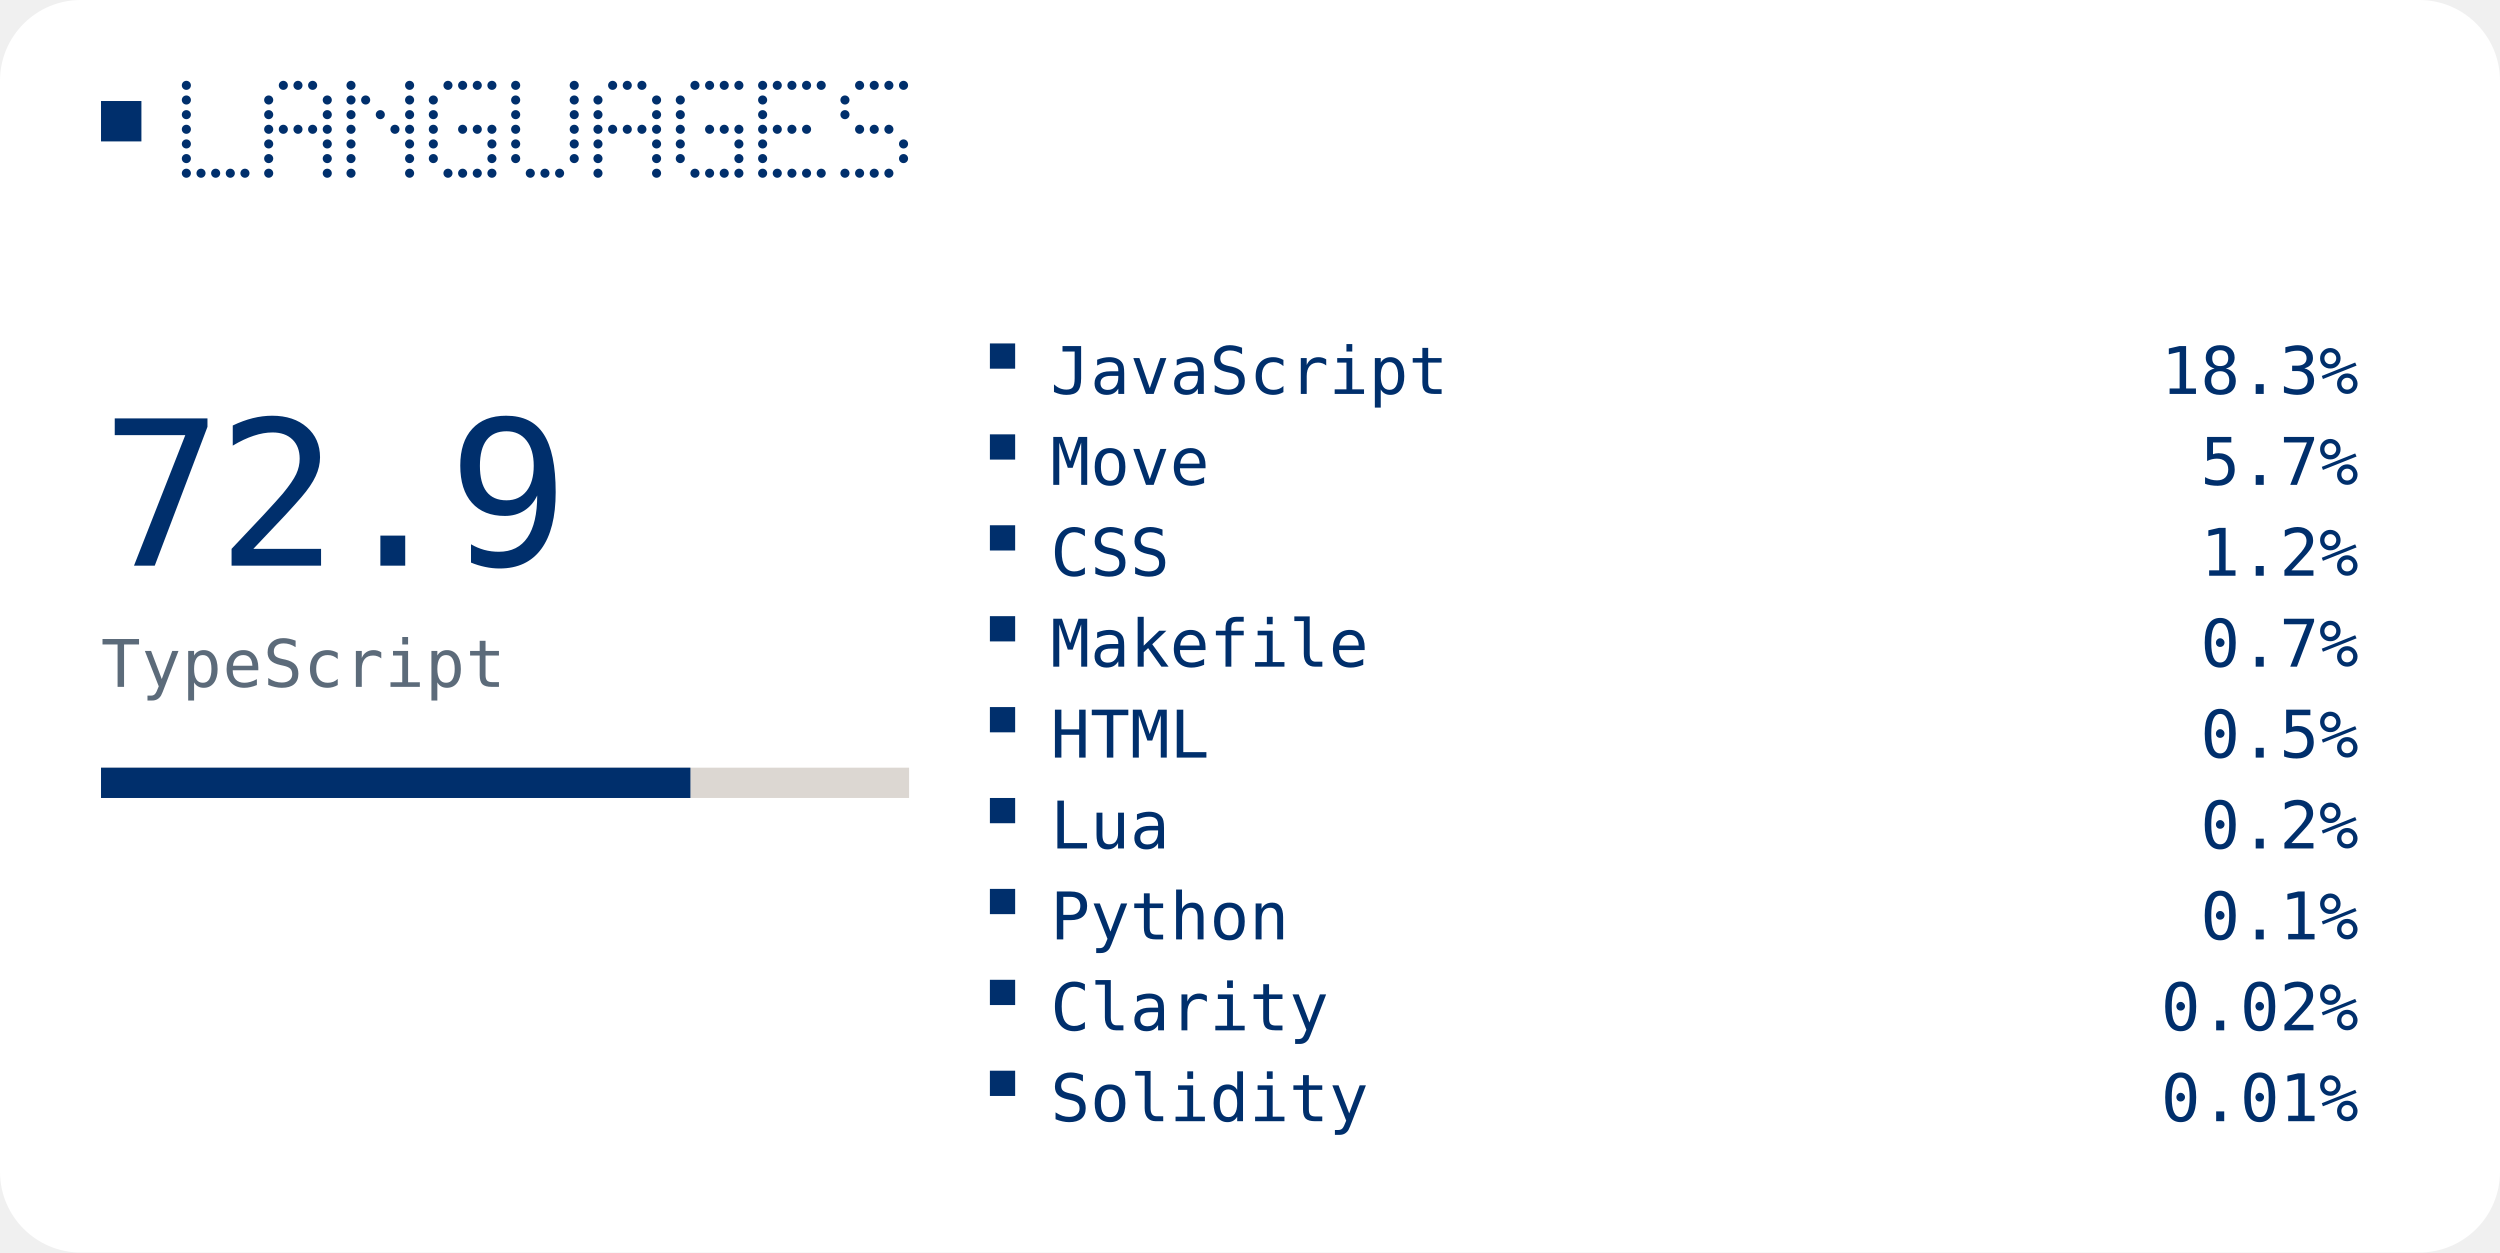
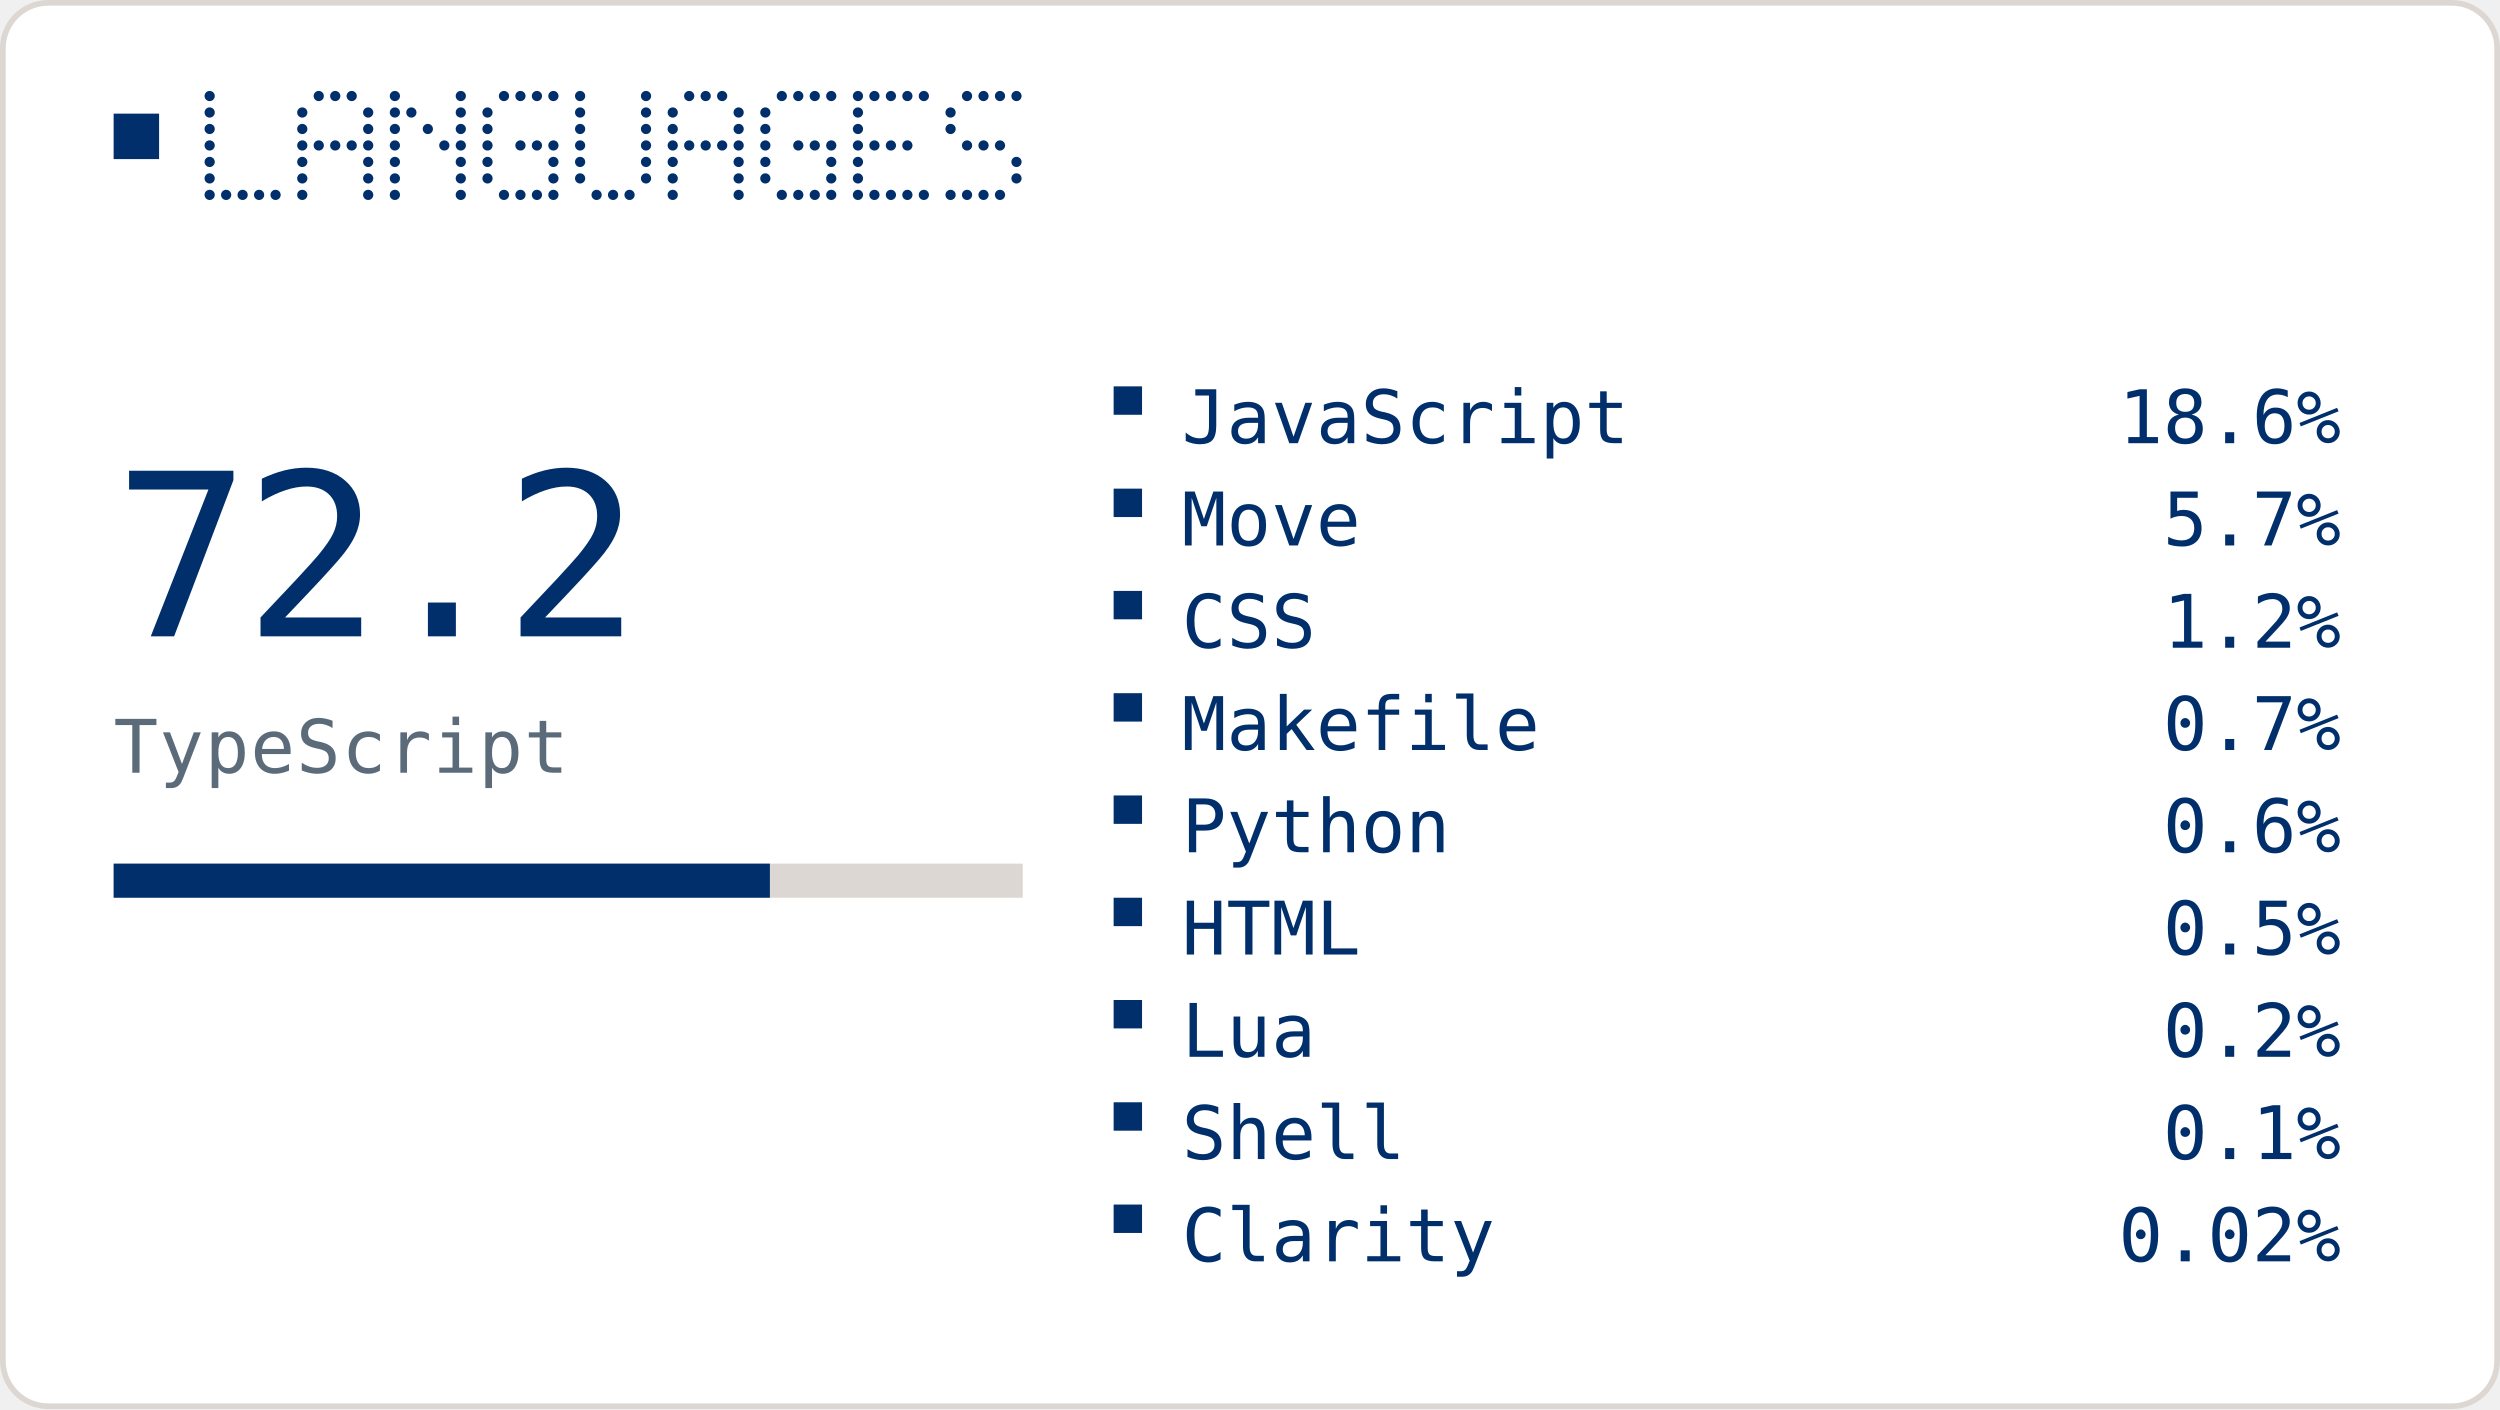
- <svg xmlns="http://www.w3.org/2000/svg" width="495" height="248" viewBox="0 0 495 248" role="img">
-   <rect width="495" height="248" rx="16" fill="#FFFFFF" />
+ <svg xmlns="http://www.w3.org/2000/svg" width="440" height="248" viewBox="0 0 440 248" role="img">
+   <rect x="0.5" y="0.5" width="439" height="247" rx="8" fill="#FFFFFF" stroke="#DCD7D2" />
  <rect x="20" y="20" width="8" height="8" fill="#002F6C" />
  <circle cx="36.9" cy="16.9" r="0.90" fill="#002F6C" />
  <circle cx="36.9" cy="19.8" r="0.90" fill="#002F6C" />
  <circle cx="36.9" cy="22.7" r="0.90" fill="#002F6C" />
  <circle cx="36.9" cy="25.6" r="0.90" fill="#002F6C" />
  <circle cx="36.9" cy="28.5" r="0.90" fill="#002F6C" />
  <circle cx="36.9" cy="31.4" r="0.90" fill="#002F6C" />
  <circle cx="36.9" cy="34.3" r="0.90" fill="#002F6C" />
  <circle cx="39.8" cy="34.3" r="0.90" fill="#002F6C" />
  <circle cx="42.7" cy="34.3" r="0.90" fill="#002F6C" />
  <circle cx="45.6" cy="34.3" r="0.90" fill="#002F6C" />
  <circle cx="48.5" cy="34.3" r="0.90" fill="#002F6C" />
  <circle cx="56.1" cy="16.9" r="0.90" fill="#002F6C" />
  <circle cx="59.0" cy="16.9" r="0.90" fill="#002F6C" />
  <circle cx="61.9" cy="16.9" r="0.90" fill="#002F6C" />
  <circle cx="53.2" cy="19.8" r="0.90" fill="#002F6C" />
  <circle cx="64.8" cy="19.8" r="0.90" fill="#002F6C" />
  <circle cx="53.2" cy="22.7" r="0.90" fill="#002F6C" />
  <circle cx="64.8" cy="22.7" r="0.90" fill="#002F6C" />
  <circle cx="53.2" cy="25.6" r="0.90" fill="#002F6C" />
  <circle cx="56.1" cy="25.6" r="0.90" fill="#002F6C" />
  <circle cx="59.0" cy="25.6" r="0.90" fill="#002F6C" />
  <circle cx="61.9" cy="25.6" r="0.90" fill="#002F6C" />
  <circle cx="64.8" cy="25.6" r="0.90" fill="#002F6C" />
  <circle cx="53.2" cy="28.5" r="0.90" fill="#002F6C" />
  <circle cx="64.8" cy="28.5" r="0.90" fill="#002F6C" />
  <circle cx="53.2" cy="31.4" r="0.90" fill="#002F6C" />
  <circle cx="64.8" cy="31.4" r="0.90" fill="#002F6C" />
  <circle cx="53.2" cy="34.3" r="0.90" fill="#002F6C" />
  <circle cx="64.8" cy="34.3" r="0.90" fill="#002F6C" />
  <circle cx="69.5" cy="16.9" r="0.90" fill="#002F6C" />
  <circle cx="81.1" cy="16.9" r="0.90" fill="#002F6C" />
  <circle cx="69.5" cy="19.8" r="0.90" fill="#002F6C" />
  <circle cx="72.4" cy="19.8" r="0.90" fill="#002F6C" />
  <circle cx="81.1" cy="19.8" r="0.90" fill="#002F6C" />
  <circle cx="69.5" cy="22.7" r="0.90" fill="#002F6C" />
  <circle cx="75.3" cy="22.7" r="0.90" fill="#002F6C" />
  <circle cx="81.1" cy="22.7" r="0.90" fill="#002F6C" />
  <circle cx="69.5" cy="25.6" r="0.90" fill="#002F6C" />
  <circle cx="78.2" cy="25.6" r="0.90" fill="#002F6C" />
  <circle cx="81.1" cy="25.6" r="0.90" fill="#002F6C" />
  <circle cx="69.5" cy="28.5" r="0.90" fill="#002F6C" />
  <circle cx="81.1" cy="28.5" r="0.90" fill="#002F6C" />
  <circle cx="69.5" cy="31.4" r="0.90" fill="#002F6C" />
  <circle cx="81.1" cy="31.4" r="0.90" fill="#002F6C" />
  <circle cx="69.5" cy="34.3" r="0.90" fill="#002F6C" />
  <circle cx="81.1" cy="34.3" r="0.90" fill="#002F6C" />
  <circle cx="88.7" cy="16.9" r="0.90" fill="#002F6C" />
  <circle cx="91.6" cy="16.9" r="0.90" fill="#002F6C" />
  <circle cx="94.5" cy="16.9" r="0.90" fill="#002F6C" />
  <circle cx="97.4" cy="16.9" r="0.90" fill="#002F6C" />
  <circle cx="85.8" cy="19.8" r="0.90" fill="#002F6C" />
  <circle cx="85.8" cy="22.7" r="0.90" fill="#002F6C" />
  <circle cx="85.8" cy="25.6" r="0.90" fill="#002F6C" />
  <circle cx="91.6" cy="25.6" r="0.90" fill="#002F6C" />
  <circle cx="94.5" cy="25.6" r="0.90" fill="#002F6C" />
  <circle cx="97.4" cy="25.6" r="0.90" fill="#002F6C" />
  <circle cx="85.8" cy="28.5" r="0.90" fill="#002F6C" />
  <circle cx="97.4" cy="28.5" r="0.90" fill="#002F6C" />
  <circle cx="85.8" cy="31.4" r="0.90" fill="#002F6C" />
  <circle cx="97.4" cy="31.4" r="0.90" fill="#002F6C" />
  <circle cx="88.7" cy="34.3" r="0.90" fill="#002F6C" />
  <circle cx="91.6" cy="34.3" r="0.90" fill="#002F6C" />
  <circle cx="94.5" cy="34.3" r="0.90" fill="#002F6C" />
  <circle cx="97.4" cy="34.3" r="0.90" fill="#002F6C" />
  <circle cx="102.1" cy="16.9" r="0.90" fill="#002F6C" />
  <circle cx="113.7" cy="16.9" r="0.90" fill="#002F6C" />
  <circle cx="102.1" cy="19.8" r="0.90" fill="#002F6C" />
  <circle cx="113.7" cy="19.8" r="0.90" fill="#002F6C" />
  <circle cx="102.1" cy="22.7" r="0.90" fill="#002F6C" />
  <circle cx="113.7" cy="22.7" r="0.90" fill="#002F6C" />
  <circle cx="102.1" cy="25.6" r="0.90" fill="#002F6C" />
  <circle cx="113.7" cy="25.6" r="0.90" fill="#002F6C" />
  <circle cx="102.1" cy="28.5" r="0.90" fill="#002F6C" />
  <circle cx="113.7" cy="28.5" r="0.90" fill="#002F6C" />
  <circle cx="102.1" cy="31.4" r="0.90" fill="#002F6C" />
  <circle cx="113.7" cy="31.4" r="0.90" fill="#002F6C" />
  <circle cx="105.0" cy="34.3" r="0.90" fill="#002F6C" />
  <circle cx="107.9" cy="34.3" r="0.90" fill="#002F6C" />
  <circle cx="110.8" cy="34.3" r="0.90" fill="#002F6C" />
  <circle cx="121.3" cy="16.9" r="0.90" fill="#002F6C" />
  <circle cx="124.2" cy="16.9" r="0.90" fill="#002F6C" />
  <circle cx="127.1" cy="16.9" r="0.90" fill="#002F6C" />
  <circle cx="118.4" cy="19.8" r="0.90" fill="#002F6C" />
  <circle cx="130.0" cy="19.8" r="0.90" fill="#002F6C" />
  <circle cx="118.4" cy="22.7" r="0.90" fill="#002F6C" />
  <circle cx="130.0" cy="22.7" r="0.90" fill="#002F6C" />
  <circle cx="118.4" cy="25.6" r="0.90" fill="#002F6C" />
  <circle cx="121.3" cy="25.6" r="0.90" fill="#002F6C" />
  <circle cx="124.2" cy="25.6" r="0.90" fill="#002F6C" />
  <circle cx="127.1" cy="25.6" r="0.90" fill="#002F6C" />
  <circle cx="130.0" cy="25.6" r="0.90" fill="#002F6C" />
  <circle cx="118.4" cy="28.5" r="0.90" fill="#002F6C" />
  <circle cx="130.0" cy="28.5" r="0.90" fill="#002F6C" />
  <circle cx="118.4" cy="31.4" r="0.90" fill="#002F6C" />
  <circle cx="130.0" cy="31.4" r="0.90" fill="#002F6C" />
  <circle cx="118.4" cy="34.3" r="0.90" fill="#002F6C" />
  <circle cx="130.0" cy="34.3" r="0.90" fill="#002F6C" />
  <circle cx="137.6" cy="16.9" r="0.90" fill="#002F6C" />
  <circle cx="140.5" cy="16.9" r="0.90" fill="#002F6C" />
  <circle cx="143.4" cy="16.9" r="0.90" fill="#002F6C" />
  <circle cx="146.3" cy="16.9" r="0.90" fill="#002F6C" />
  <circle cx="134.7" cy="19.8" r="0.90" fill="#002F6C" />
  <circle cx="134.7" cy="22.7" r="0.90" fill="#002F6C" />
  <circle cx="134.7" cy="25.6" r="0.90" fill="#002F6C" />
  <circle cx="140.5" cy="25.6" r="0.90" fill="#002F6C" />
  <circle cx="143.4" cy="25.6" r="0.90" fill="#002F6C" />
  <circle cx="146.3" cy="25.6" r="0.90" fill="#002F6C" />
  <circle cx="134.7" cy="28.5" r="0.90" fill="#002F6C" />
  <circle cx="146.3" cy="28.5" r="0.90" fill="#002F6C" />
  <circle cx="134.7" cy="31.4" r="0.90" fill="#002F6C" />
  <circle cx="146.3" cy="31.4" r="0.90" fill="#002F6C" />
  <circle cx="137.6" cy="34.3" r="0.90" fill="#002F6C" />
  <circle cx="140.5" cy="34.3" r="0.90" fill="#002F6C" />
  <circle cx="143.4" cy="34.3" r="0.90" fill="#002F6C" />
  <circle cx="146.3" cy="34.3" r="0.90" fill="#002F6C" />
  <circle cx="151.0" cy="16.9" r="0.90" fill="#002F6C" />
  <circle cx="153.9" cy="16.9" r="0.90" fill="#002F6C" />
  <circle cx="156.8" cy="16.9" r="0.90" fill="#002F6C" />
  <circle cx="159.7" cy="16.9" r="0.90" fill="#002F6C" />
  <circle cx="162.6" cy="16.9" r="0.90" fill="#002F6C" />
  <circle cx="151.0" cy="19.8" r="0.90" fill="#002F6C" />
  <circle cx="151.0" cy="22.7" r="0.90" fill="#002F6C" />
  <circle cx="151.0" cy="25.6" r="0.90" fill="#002F6C" />
  <circle cx="153.9" cy="25.6" r="0.90" fill="#002F6C" />
  <circle cx="156.8" cy="25.6" r="0.90" fill="#002F6C" />
  <circle cx="159.7" cy="25.6" r="0.90" fill="#002F6C" />
  <circle cx="151.0" cy="28.5" r="0.90" fill="#002F6C" />
  <circle cx="151.0" cy="31.4" r="0.90" fill="#002F6C" />
  <circle cx="151.0" cy="34.3" r="0.90" fill="#002F6C" />
  <circle cx="153.9" cy="34.3" r="0.90" fill="#002F6C" />
  <circle cx="156.8" cy="34.3" r="0.90" fill="#002F6C" />
  <circle cx="159.7" cy="34.3" r="0.90" fill="#002F6C" />
  <circle cx="162.6" cy="34.3" r="0.90" fill="#002F6C" />
  <circle cx="170.2" cy="16.9" r="0.90" fill="#002F6C" />
  <circle cx="173.1" cy="16.9" r="0.90" fill="#002F6C" />
  <circle cx="176.0" cy="16.9" r="0.90" fill="#002F6C" />
  <circle cx="178.9" cy="16.9" r="0.90" fill="#002F6C" />
  <circle cx="167.3" cy="19.8" r="0.90" fill="#002F6C" />
  <circle cx="167.3" cy="22.7" r="0.90" fill="#002F6C" />
  <circle cx="170.2" cy="25.6" r="0.90" fill="#002F6C" />
  <circle cx="173.1" cy="25.6" r="0.90" fill="#002F6C" />
  <circle cx="176.0" cy="25.6" r="0.90" fill="#002F6C" />
  <circle cx="178.9" cy="28.5" r="0.90" fill="#002F6C" />
  <circle cx="178.9" cy="31.4" r="0.90" fill="#002F6C" />
  <circle cx="167.3" cy="34.3" r="0.90" fill="#002F6C" />
  <circle cx="170.2" cy="34.3" r="0.90" fill="#002F6C" />
  <circle cx="173.1" cy="34.3" r="0.90" fill="#002F6C" />
  <circle cx="176.0" cy="34.3" r="0.90" fill="#002F6C" />
-   <text x="20" y="112" fill="#002F6C" text-anchor="start" font-family="ui-monospace, Geist Mono, monospace" font-size="40" letter-spacing="-1.2" dominant-baseline="auto">72.9</text>
+   <text x="20" y="112" fill="#002F6C" text-anchor="start" font-family="ui-monospace, Geist Mono, monospace" font-size="40" letter-spacing="-1.2" dominant-baseline="auto">72.2</text>
  <text x="20" y="136" fill="#5C6B7A" text-anchor="start" font-family="ui-monospace, Geist Mono, monospace" font-size="13" letter-spacing="0.2" dominant-baseline="auto">TypeScript</text>
  <rect x="20.0" y="152.0" width="160.0" height="6" fill="#DCD7D2" />
-   <rect x="20.0" y="152.0" width="116.7" height="6" fill="#002F6C" />
+   <rect x="20.0" y="152.0" width="115.5" height="6" fill="#002F6C" />
  <rect x="196.0" y="68" width="5" height="5" fill="#002F6C" />
  <text x="208.0" y="78" fill="#002F6C" text-anchor="start" font-family="ui-monospace, Geist Mono, monospace" font-size="13" letter-spacing="0.05" dominant-baseline="auto">JavaScript</text>
-   <text x="467.0" y="78" fill="#002F6C" text-anchor="end" font-family="ui-monospace, Geist Mono, monospace" font-size="13" letter-spacing="0" dominant-baseline="auto">18.3%</text>
+   <text x="412.0" y="78" fill="#002F6C" text-anchor="end" font-family="ui-monospace, Geist Mono, monospace" font-size="13" letter-spacing="0" dominant-baseline="auto">18.6%</text>
  <rect x="196.0" y="86" width="5" height="5" fill="#002F6C" />
  <text x="208.0" y="96" fill="#002F6C" text-anchor="start" font-family="ui-monospace, Geist Mono, monospace" font-size="13" letter-spacing="0.05" dominant-baseline="auto">Move</text>
-   <text x="467.0" y="96" fill="#002F6C" text-anchor="end" font-family="ui-monospace, Geist Mono, monospace" font-size="13" letter-spacing="0" dominant-baseline="auto">5.7%</text>
+   <text x="412.0" y="96" fill="#002F6C" text-anchor="end" font-family="ui-monospace, Geist Mono, monospace" font-size="13" letter-spacing="0" dominant-baseline="auto">5.7%</text>
  <rect x="196.0" y="104" width="5" height="5" fill="#002F6C" />
  <text x="208.0" y="114" fill="#002F6C" text-anchor="start" font-family="ui-monospace, Geist Mono, monospace" font-size="13" letter-spacing="0.05" dominant-baseline="auto">CSS</text>
-   <text x="467.0" y="114" fill="#002F6C" text-anchor="end" font-family="ui-monospace, Geist Mono, monospace" font-size="13" letter-spacing="0" dominant-baseline="auto">1.2%</text>
+   <text x="412.0" y="114" fill="#002F6C" text-anchor="end" font-family="ui-monospace, Geist Mono, monospace" font-size="13" letter-spacing="0" dominant-baseline="auto">1.2%</text>
  <rect x="196.0" y="122" width="5" height="5" fill="#002F6C" />
  <text x="208.0" y="132" fill="#002F6C" text-anchor="start" font-family="ui-monospace, Geist Mono, monospace" font-size="13" letter-spacing="0.05" dominant-baseline="auto">Makefile</text>
-   <text x="467.0" y="132" fill="#002F6C" text-anchor="end" font-family="ui-monospace, Geist Mono, monospace" font-size="13" letter-spacing="0" dominant-baseline="auto">0.7%</text>
+   <text x="412.0" y="132" fill="#002F6C" text-anchor="end" font-family="ui-monospace, Geist Mono, monospace" font-size="13" letter-spacing="0" dominant-baseline="auto">0.7%</text>
  <rect x="196.0" y="140" width="5" height="5" fill="#002F6C" />
-   <text x="208.0" y="150" fill="#002F6C" text-anchor="start" font-family="ui-monospace, Geist Mono, monospace" font-size="13" letter-spacing="0.05" dominant-baseline="auto">HTML</text>
-   <text x="467.0" y="150" fill="#002F6C" text-anchor="end" font-family="ui-monospace, Geist Mono, monospace" font-size="13" letter-spacing="0" dominant-baseline="auto">0.5%</text>
+   <text x="208.0" y="150" fill="#002F6C" text-anchor="start" font-family="ui-monospace, Geist Mono, monospace" font-size="13" letter-spacing="0.05" dominant-baseline="auto">Python</text>
+   <text x="412.0" y="150" fill="#002F6C" text-anchor="end" font-family="ui-monospace, Geist Mono, monospace" font-size="13" letter-spacing="0" dominant-baseline="auto">0.6%</text>
  <rect x="196.0" y="158" width="5" height="5" fill="#002F6C" />
-   <text x="208.0" y="168" fill="#002F6C" text-anchor="start" font-family="ui-monospace, Geist Mono, monospace" font-size="13" letter-spacing="0.05" dominant-baseline="auto">Lua</text>
-   <text x="467.0" y="168" fill="#002F6C" text-anchor="end" font-family="ui-monospace, Geist Mono, monospace" font-size="13" letter-spacing="0" dominant-baseline="auto">0.2%</text>
+   <text x="208.0" y="168" fill="#002F6C" text-anchor="start" font-family="ui-monospace, Geist Mono, monospace" font-size="13" letter-spacing="0.05" dominant-baseline="auto">HTML</text>
+   <text x="412.0" y="168" fill="#002F6C" text-anchor="end" font-family="ui-monospace, Geist Mono, monospace" font-size="13" letter-spacing="0" dominant-baseline="auto">0.5%</text>
  <rect x="196.0" y="176" width="5" height="5" fill="#002F6C" />
-   <text x="208.0" y="186" fill="#002F6C" text-anchor="start" font-family="ui-monospace, Geist Mono, monospace" font-size="13" letter-spacing="0.05" dominant-baseline="auto">Python</text>
-   <text x="467.0" y="186" fill="#002F6C" text-anchor="end" font-family="ui-monospace, Geist Mono, monospace" font-size="13" letter-spacing="0" dominant-baseline="auto">0.1%</text>
+   <text x="208.0" y="186" fill="#002F6C" text-anchor="start" font-family="ui-monospace, Geist Mono, monospace" font-size="13" letter-spacing="0.05" dominant-baseline="auto">Lua</text>
+   <text x="412.0" y="186" fill="#002F6C" text-anchor="end" font-family="ui-monospace, Geist Mono, monospace" font-size="13" letter-spacing="0" dominant-baseline="auto">0.2%</text>
  <rect x="196.0" y="194" width="5" height="5" fill="#002F6C" />
-   <text x="208.0" y="204" fill="#002F6C" text-anchor="start" font-family="ui-monospace, Geist Mono, monospace" font-size="13" letter-spacing="0.05" dominant-baseline="auto">Clarity</text>
-   <text x="467.0" y="204" fill="#002F6C" text-anchor="end" font-family="ui-monospace, Geist Mono, monospace" font-size="13" letter-spacing="0" dominant-baseline="auto">0.02%</text>
+   <text x="208.0" y="204" fill="#002F6C" text-anchor="start" font-family="ui-monospace, Geist Mono, monospace" font-size="13" letter-spacing="0.05" dominant-baseline="auto">Shell</text>
+   <text x="412.0" y="204" fill="#002F6C" text-anchor="end" font-family="ui-monospace, Geist Mono, monospace" font-size="13" letter-spacing="0" dominant-baseline="auto">0.1%</text>
  <rect x="196.0" y="212" width="5" height="5" fill="#002F6C" />
-   <text x="208.0" y="222" fill="#002F6C" text-anchor="start" font-family="ui-monospace, Geist Mono, monospace" font-size="13" letter-spacing="0.05" dominant-baseline="auto">Solidity</text>
-   <text x="467.0" y="222" fill="#002F6C" text-anchor="end" font-family="ui-monospace, Geist Mono, monospace" font-size="13" letter-spacing="0" dominant-baseline="auto">0.01%</text>
+   <text x="208.0" y="222" fill="#002F6C" text-anchor="start" font-family="ui-monospace, Geist Mono, monospace" font-size="13" letter-spacing="0.05" dominant-baseline="auto">Clarity</text>
+   <text x="412.0" y="222" fill="#002F6C" text-anchor="end" font-family="ui-monospace, Geist Mono, monospace" font-size="13" letter-spacing="0" dominant-baseline="auto">0.02%</text>
</svg>
